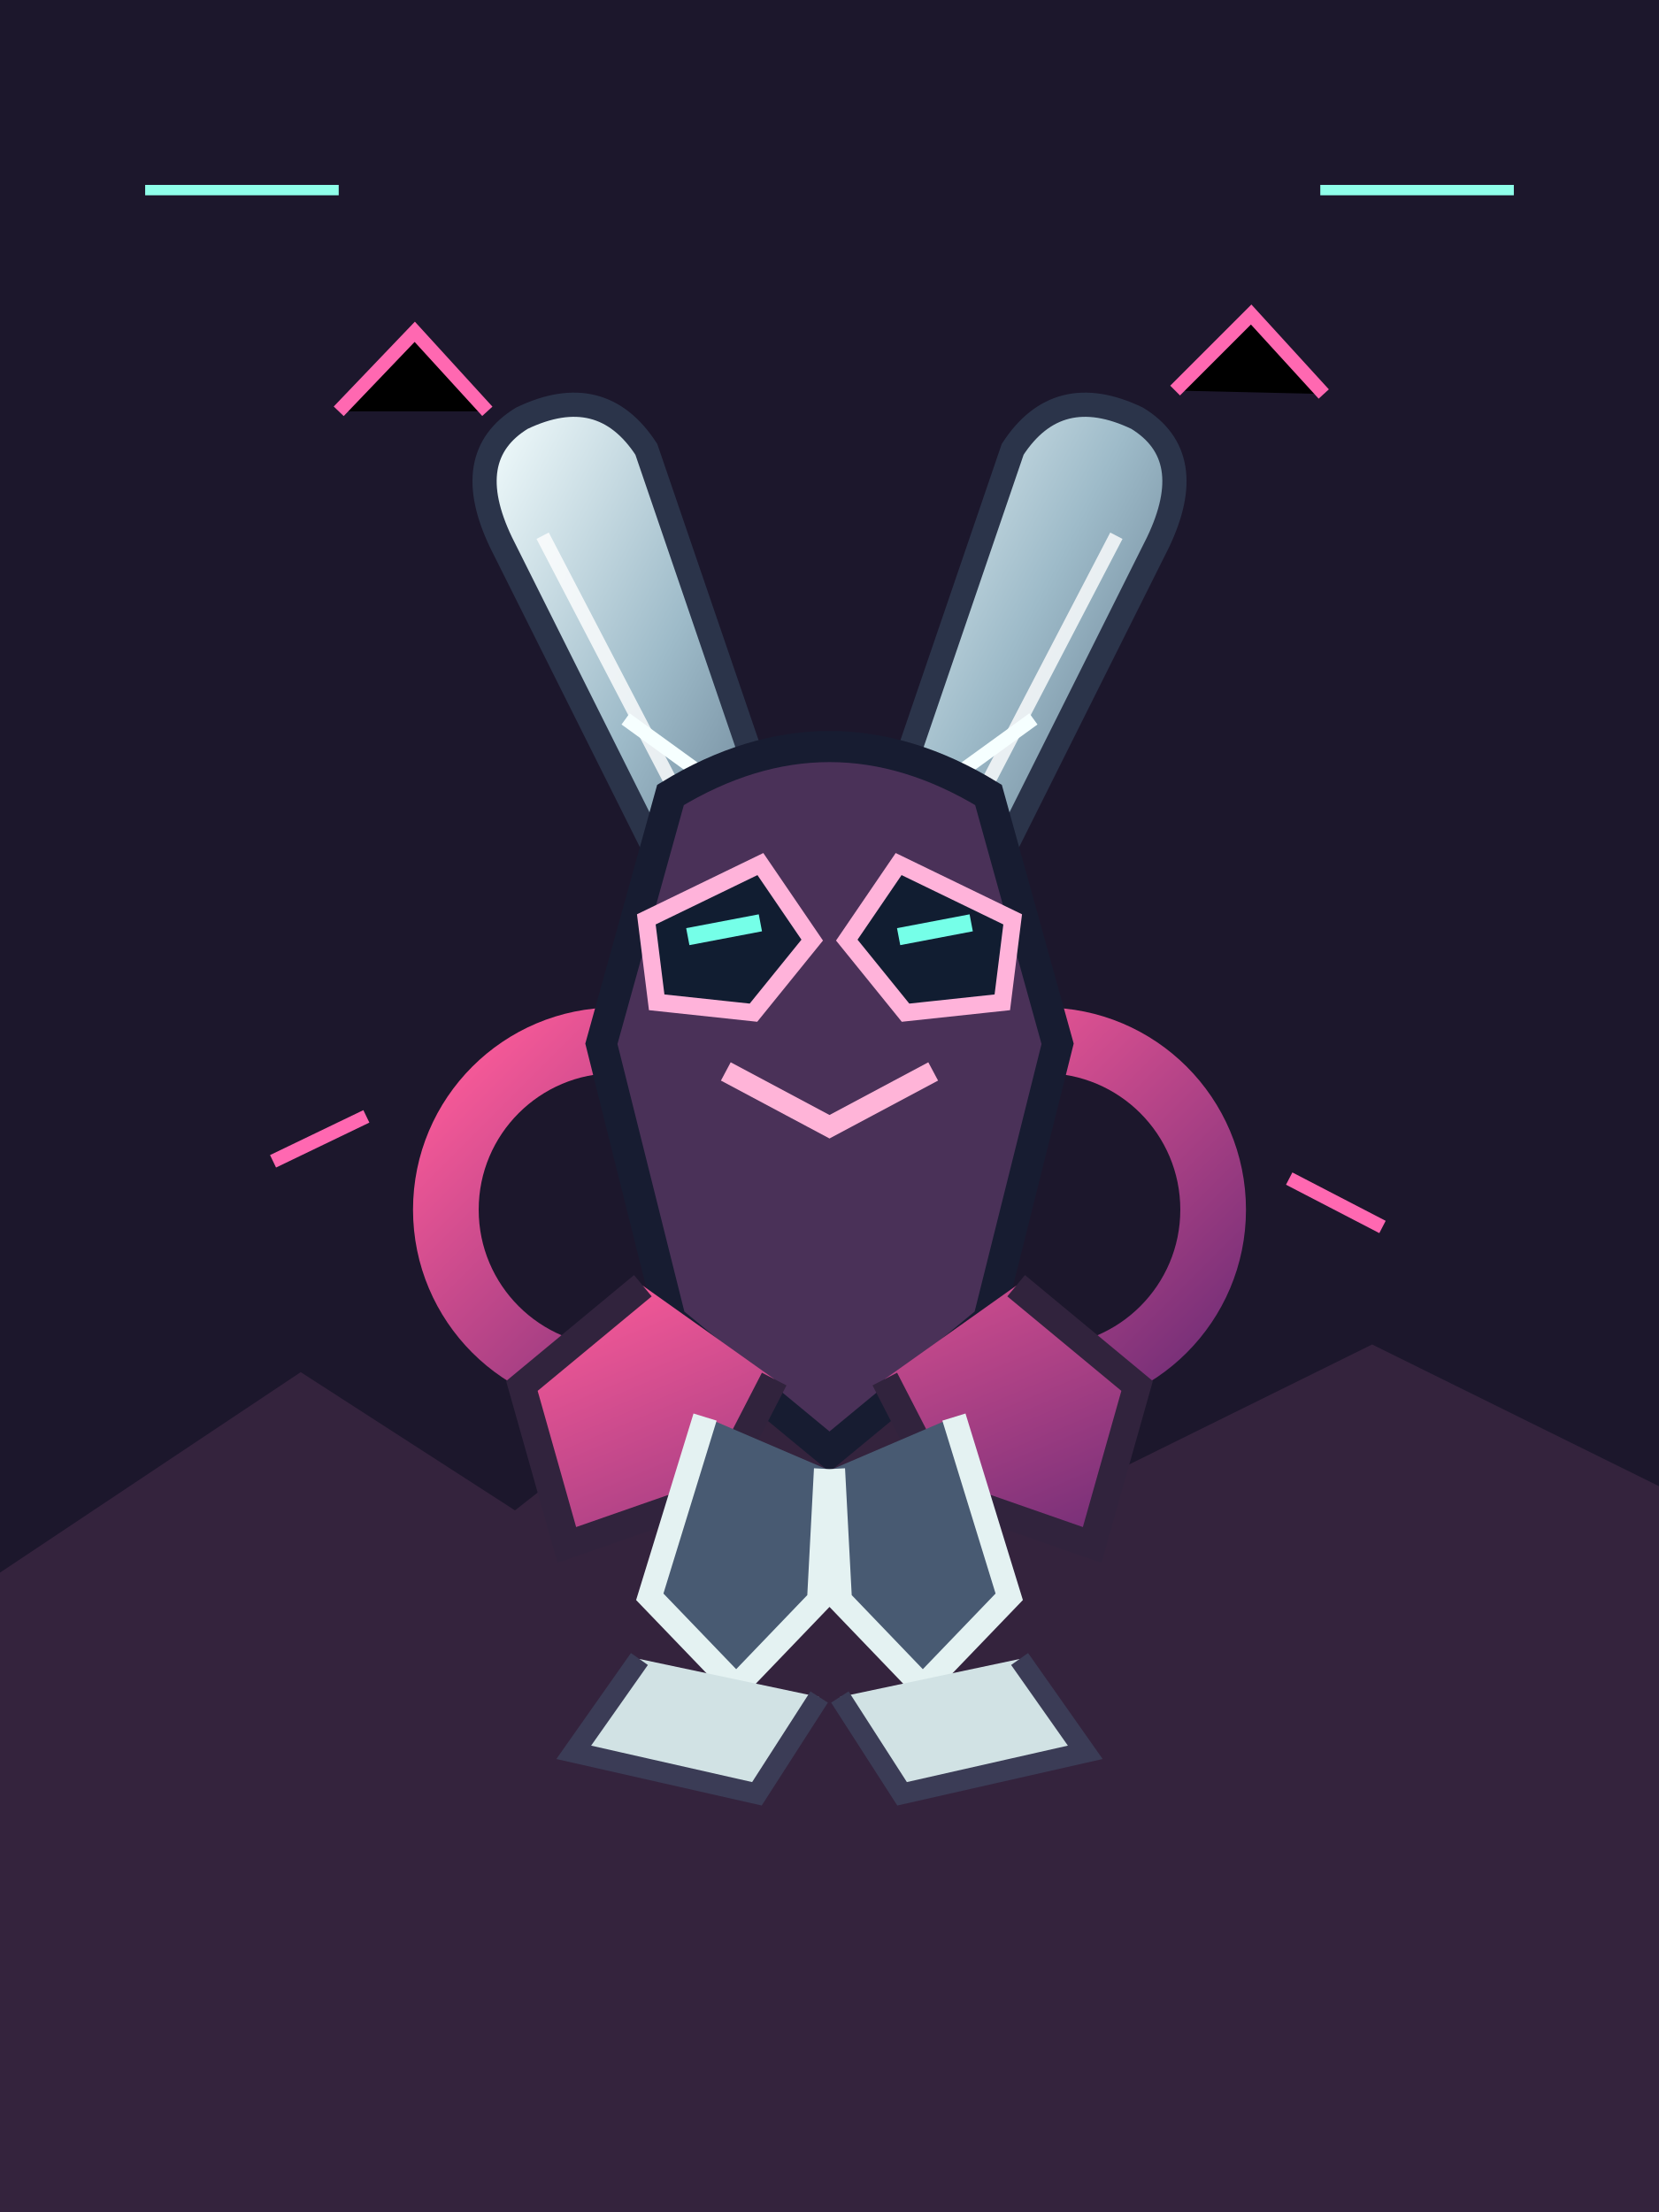
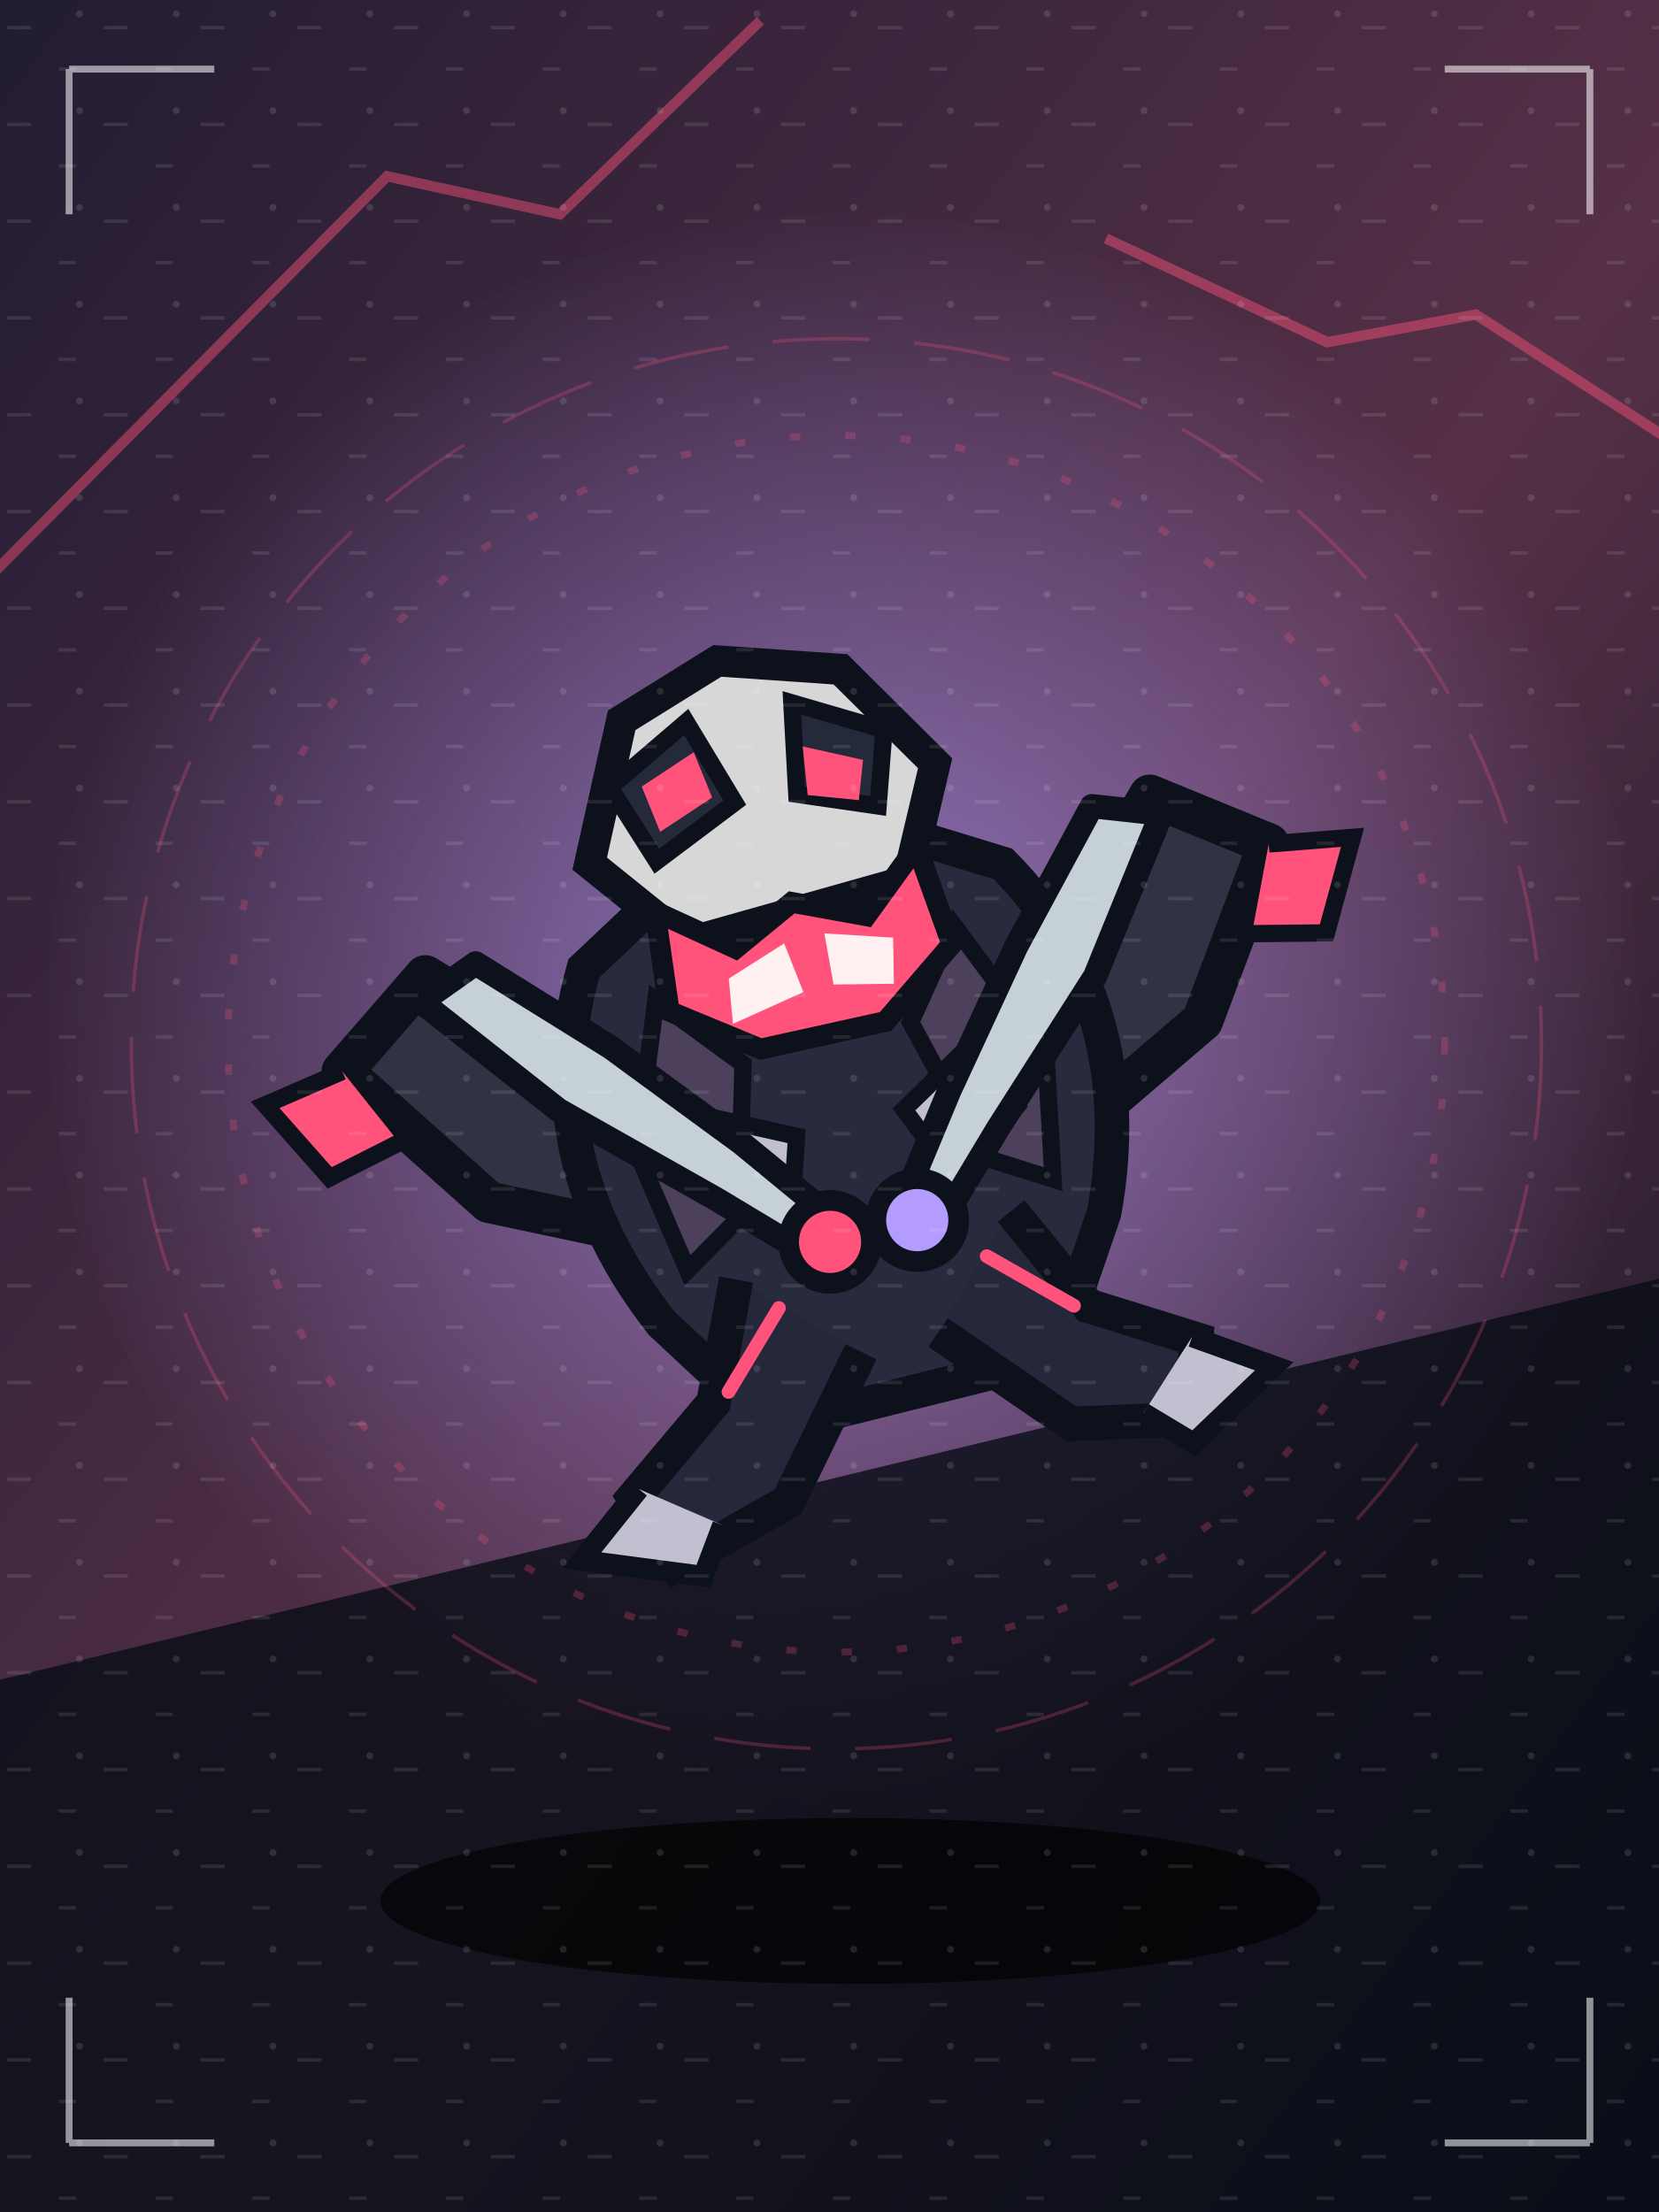
<svg xmlns="http://www.w3.org/2000/svg" width="480" height="640" viewBox="0 0 480 640">
  <defs>
-     <linearGradient id="blade" x2="1" y2="1">
-       <stop stop-color="#f6ffff" />
-       <stop offset=".45" stop-color="#9ebbc9" />
-       <stop offset="1" stop-color="#43576e" />
+     <linearGradient id="bg" x2="1" y2="1">
+       <stop stop-color="#211c32" />
+       <stop offset=".55" stop-color="#563047" />
+       <stop offset="1" stop-color="#101421" />
    </linearGradient>
-     <linearGradient id="wrap" x2="1" y2="1">
-       <stop stop-color="#ff5c9a" />
-       <stop offset="1" stop-color="#6f2d76" />
+     <linearGradient id="metal" x1="0" y1="0" x2=".8" y2="1">
+       <stop stop-color="#f3f0dc" />
+       <stop offset=".25" stop-color="#8b9a9e" />
+       <stop offset=".58" stop-color="#45515f" />
+       <stop offset="1" stop-color="#1a2430" />
    </linearGradient>
+     <linearGradient id="cloth" x2="1" y2="1">
+       <stop stop-color="#536574" />
+       <stop offset=".5" stop-color="#263444" />
+       <stop offset="1" stop-color="#111925" />
+     </linearGradient>
+     <linearGradient id="accent" x2=".8" y2="1">
+       <stop stop-color="#fff0a2" />
+       <stop offset=".3" stop-color="#ff537b" />
+       <stop offset="1" stop-color="#b49cff" />
+     </linearGradient>
+     <radialGradient id="halo">
+       <stop stop-color="#b49cff" stop-opacity=".65" />
+       <stop offset="1" stop-color="#b49cff" stop-opacity="0" />
+     </radialGradient>
+     <pattern id="grain" width="28" height="28" patternUnits="userSpaceOnUse">
+       <path d="M2 8h7M17 20h5" stroke="#fff" stroke-opacity=".1" />
+       <circle cx="23" cy="4" r="1" fill="#fff" fill-opacity=".12" />
+     </pattern>
  </defs>
-   <rect width="480" height="640" fill="#1c172c" />
-   <path d="M0 455L87 397 149 437 237 368 316 429 397 389 480 430V640H0Z" fill="#34233d" />
-   <path d="M187 130L240 285 220 307 145 157Q133 132 151 121Q174 110 187 130Z" fill="url(#blade)" stroke="#2b344a" stroke-width="7" />
-   <path d="M293 130L240 285 260 307 335 157Q347 132 329 121Q306 110 293 130Z" fill="url(#blade)" stroke="#2b344a" stroke-width="7" />
-   <path d="M157 155L207 251M323 155L273 251" stroke="#ffffff" stroke-width="4" opacity=".8" />
-   <circle cx="178" cy="350" r="49" fill="none" stroke="url(#wrap)" stroke-width="19" />
-   <circle cx="302" cy="350" r="49" fill="none" stroke="url(#wrap)" stroke-width="19" />
-   <circle cx="240" cy="294" r="15" fill="#e8c9a2" stroke="#4b354d" stroke-width="6" />
-   <path d="M181 208L210 229M299 208L270 229" stroke="#f6ffff" stroke-width="4" />
-   <path d="M194 230Q240 202 286 230L306 302 286 382 240 420 194 382 174 302Z" fill="#4a3158" stroke="#171c31" stroke-width="9" />
-   <path d="M187 266L220 250 235 272 218 293 190 290ZM245 272L260 250 293 266 290 290 262 293Z" fill="#111d31" stroke="#ffb3da" stroke-width="5" />
-   <path d="M199 271L220 267M260 271L281 267" stroke="#75ffe8" stroke-width="5" />
-   <path d="M210 310L240 326 270 310" fill="none" stroke="#ffb4d8" stroke-width="6" />
-   <path d="M186 372L151 401 164 447 207 432 224 399M294 372L329 401 316 447 273 432 256 399" fill="url(#wrap)" stroke="#31233d" stroke-width="8" />
-   <path d="M204 410L188 462 213 488 237 463 239 425M276 410L292 462 267 488 243 463 241 425" fill="#485a72" stroke="#e4f2f2" stroke-width="7" />
-   <path d="M185 480L166 507 219 519 237 491M295 480L314 507 261 519 243 491" fill="#d1e2e4" stroke="#3b3c56" stroke-width="6" />
-   <path d="M98 119L120 96 141 119M340 113L362 91 383 114M79 336L106 323M373 341L400 355" stroke="#ff68b1" stroke-width="4" />
-   <path d="M42 55H98M382 55H438" stroke="#8fffea" stroke-width="3" />
+   <rect width="480" height="640" fill="url(#bg)" />
+   <circle cx="244" cy="292" r="230" fill="url(#halo)" />
+   <path d="M-20 184L112 51l50 11 58-56M320 69l64 30 43-8 65 42" fill="none" stroke="#ff537b" stroke-width="3" opacity=".45" />
+   <path d="M0 486L480 370V640H0Z" fill="#080d15" opacity=".8" />
+   <g fill="none" stroke="#ff537b" opacity=".24">
+     <circle cx="242" cy="302" r="176" stroke-dasharray="3 13" stroke-width="2" />
+     <circle cx="242" cy="302" r="204" stroke-dasharray="28 13" />
+   </g>
+   <ellipse cx="246" cy="550" rx="136" ry="24" fill="#000" opacity=".65" />
+   <g transform="translate(246 329) rotate(-14)">
+     <path d="M-59 -25L-108 -75L-138 -54L-106 -7L-67 12M58 -24L108 -75L138 -53L107 -8L67 12" fill="#313345" stroke="#0d111b" stroke-width="12" stroke-linejoin="round" />
+     <path d="M-138 -54l-24 4 13 25 22 -5M138 -53l24 4 -14 25 -21 -5" fill="#ff537b" stroke="#0d111b" stroke-width="5" />
+     <path d="M-63 -66Q-91 -17 -66 39L-42 76L42 76L66 39Q91 -17 62 -66L32 -84L-31 -84Z" fill="#282a3e" stroke="#0d111b" stroke-width="10" />
+     <path d="M-45 -52L-25 -28L-37 15L-55 26L-61 -11ZM44 -52L25 -28L36 15L54 26L61 -11Z" fill="#4c405d" stroke="#0d111b" stroke-width="5" />
+     <path d="M-54 -95L-35 -133L-4 -143L30 -132L50 -99L34 -68L-32 -66Z" fill="#d8d7d8" stroke="#0d111b" stroke-width="9" />
+     <path d="M-43 -115L-17 -128L-9 -102L-35 -91ZM14 -126L38 -112L31 -91L9 -100Z" fill="#242a3a" stroke="#0d111b" stroke-width="5" />
+     <path d="M-34 -113L-17 -119L-15 -105L-32 -99ZM14 -113L30 -105L26 -94L12 -99Z" fill="#ff537b" />
+     <path d="M-39 -77L-19 -61L0 -70L20 -61L39 -77L42 -47L18 -30L-19 -31L-42 -48Z" fill="#ff537b" stroke="#0d111b" stroke-width="6" />
+     <path d="M-23 -53L-5 -59L-3 -44L-25 -40ZM7 -59L26 -53L23 -40L6 -44Z" fill="#fff0f2" />
+     <path d="M-41 -17L-15 -4L-22 18L-44 6ZM17 -4L41 -18L49 3L27 20Z" fill="#c2bfd1" stroke="#0d111b" stroke-width="5" />
+     <path d="M-42 32L-57 65L-86 86L-79 108L-43 98L-12 61M40 32L55 64L83 81L76 103L42 96L11 61" fill="#25273a" stroke="#0d111b" stroke-width="10" />
+     <path d="M-84 84L-105 100L-72 113L-63 100M82 80L103 94L75 110L63 98" fill="#c2bfd1" stroke="#0d111b" stroke-width="6" />
+     <path d="M-61 -42L-93 -75L-111 -68L-80 -28L-42 8L-17 33L-8 25L-31 -6Z" fill="#c6d0d7" stroke="#0d111b" stroke-width="7" stroke-linejoin="round" />
+     <path d="M60 -42L91 -76L110 -69L80 -28L42 8L17 33L8 25L31 -6Z" fill="#c6d0d7" stroke="#0d111b" stroke-width="7" stroke-linejoin="round" />
+     <circle cx="-13" cy="28" r="12" fill="#ff537b" stroke="#0d111b" stroke-width="6" />
+     <circle cx="13" cy="28" r="12" fill="#b49cff" stroke="#0d111b" stroke-width="6" />
+     <path d="M-32 43L-52 63M30 43L51 63" stroke="#ff537b" stroke-width="4" stroke-linecap="round" />
+   </g>
+   <rect width="480" height="640" fill="url(#grain)" />
+   <path d="M20 20h42M20 20v42M460 20h-42M460 20v42M20 620h42M20 620v-42M460 620h-42M460 620v-42" fill="none" stroke="#fff" stroke-opacity=".55" stroke-width="2" />
</svg>
